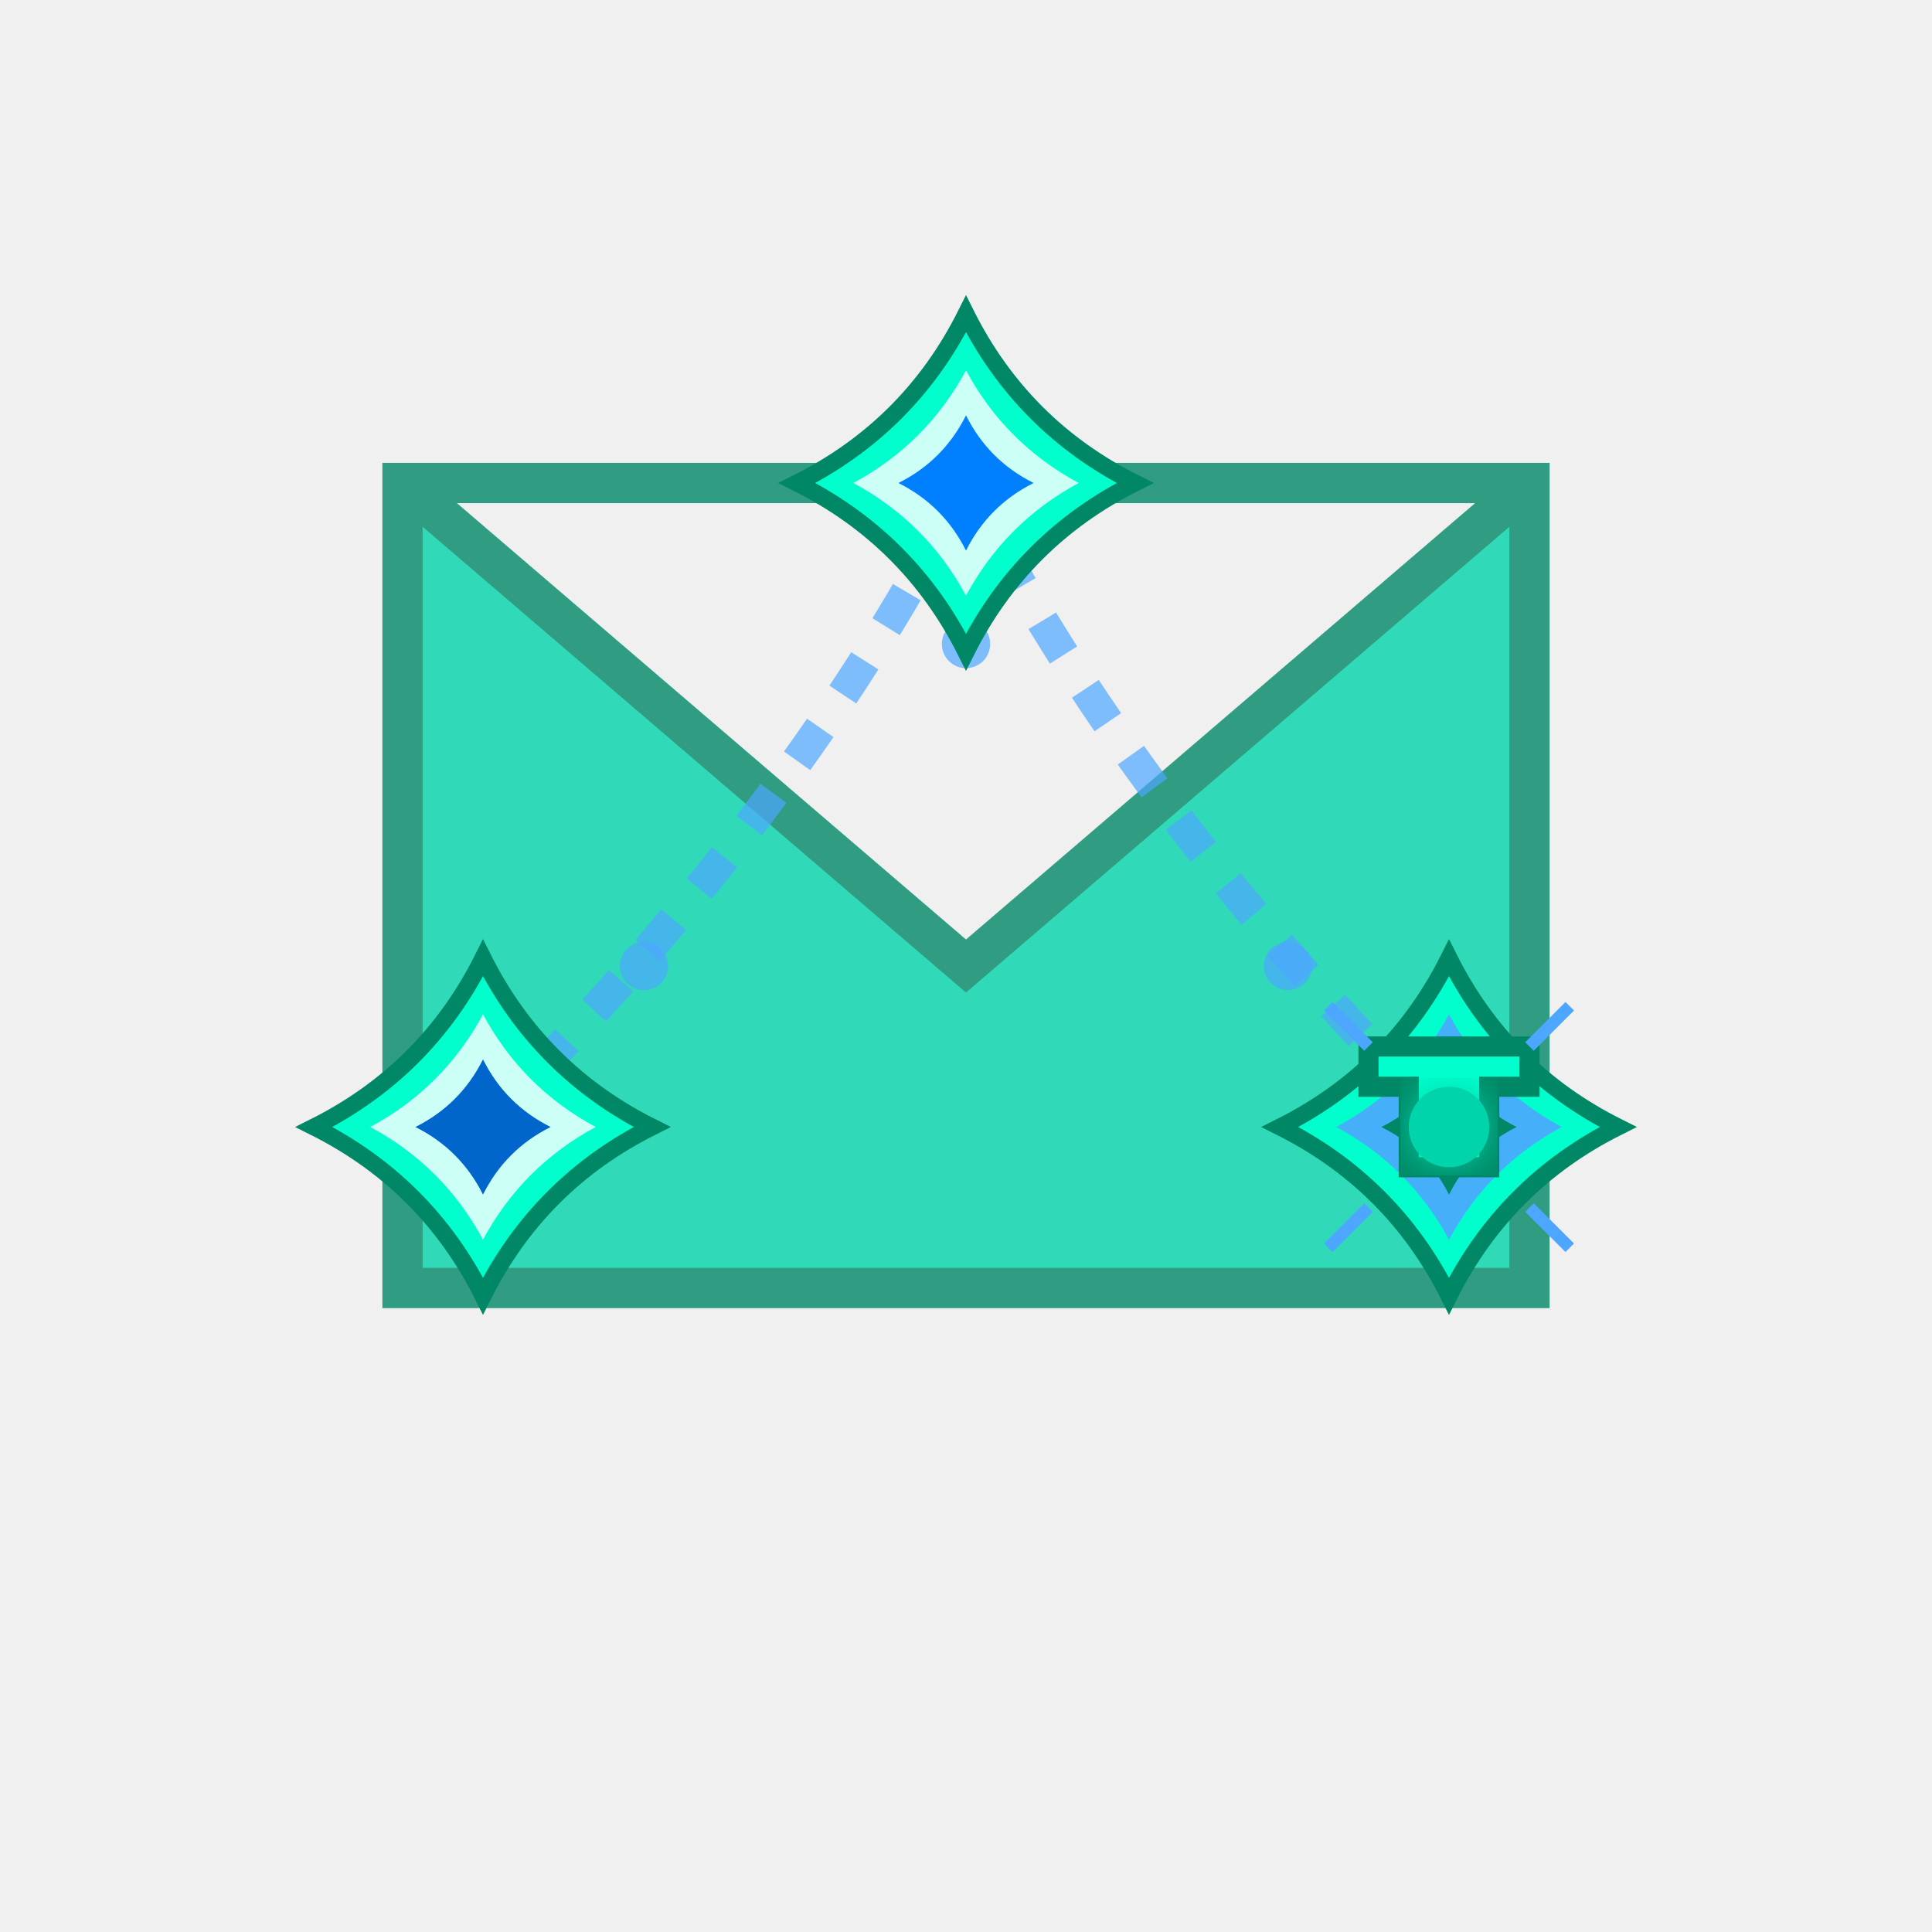
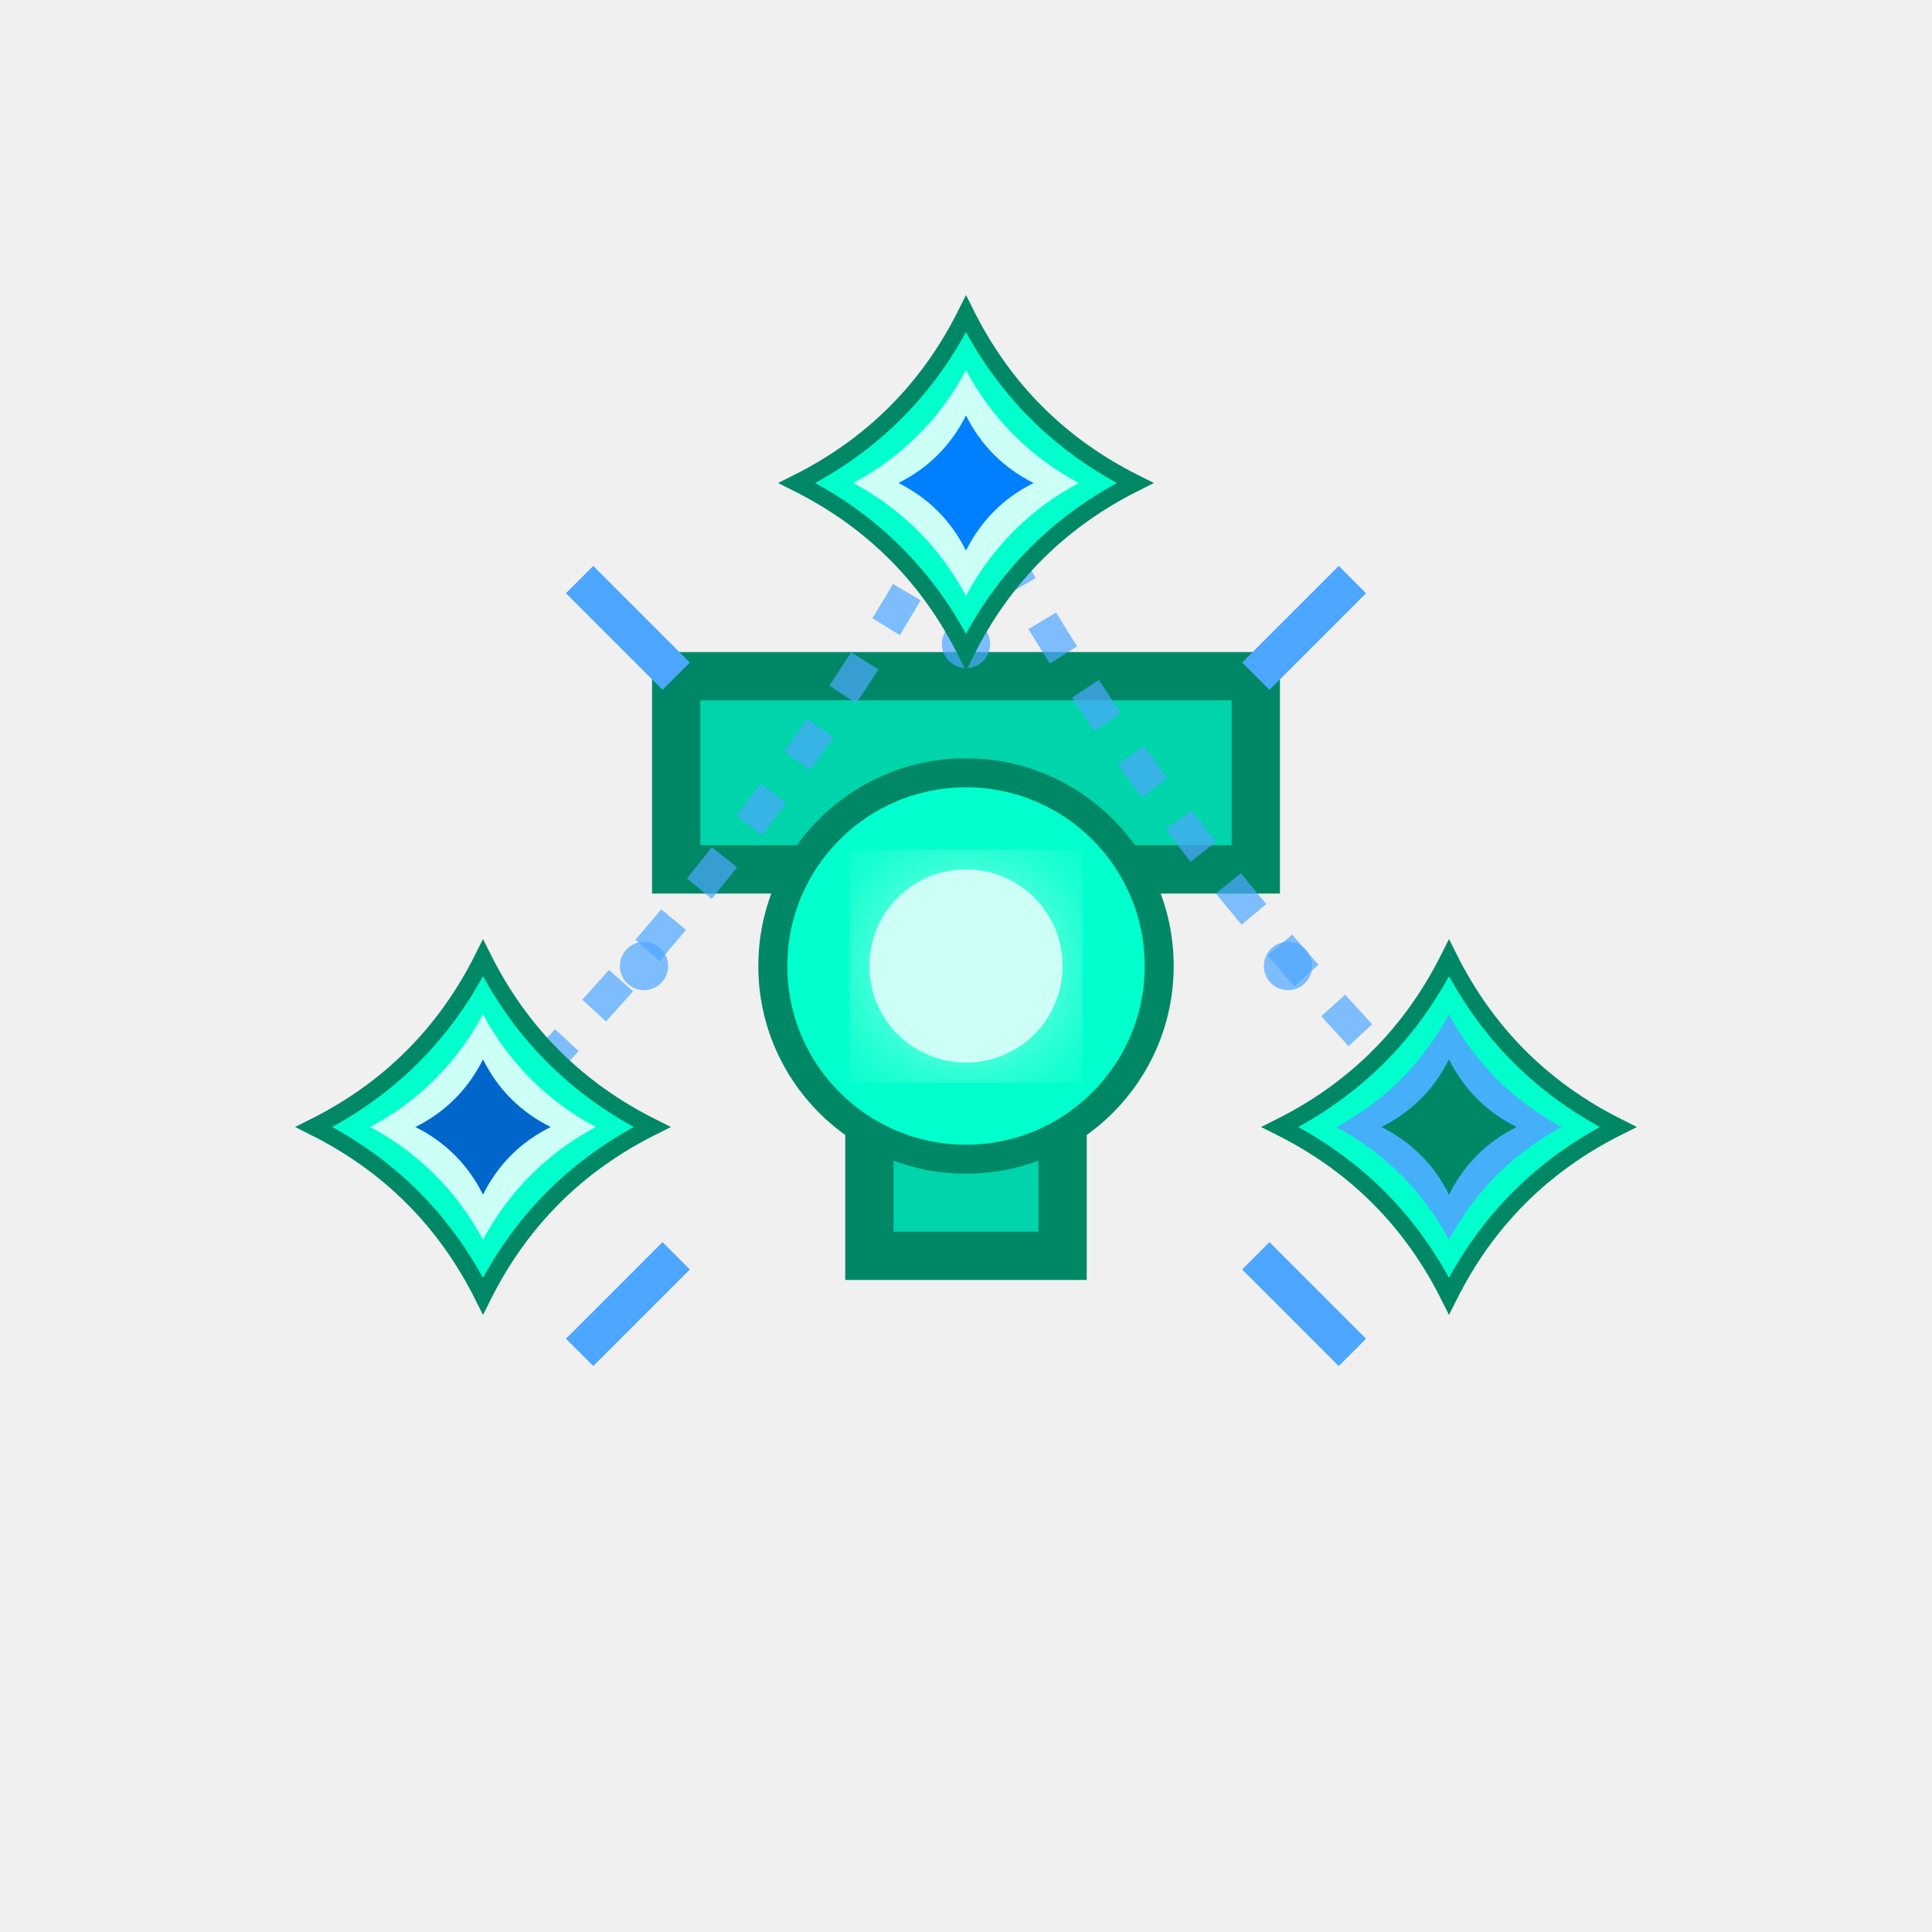
<svg xmlns="http://www.w3.org/2000/svg" width="128" height="128" viewBox="0 0 24 24" fill="none">
-   <path d="M5 6 H19 V16 H5 Z M5 6 L12 12 L19 6" fill="#00d4aa" stroke="#008866" stroke-width="0.5" opacity="0.8" />
+   <g transform="translate(12,12) scale(1.2)">
+     <path d="M-3 -3 H3 V-1 H1 V3 H-1 V-1 H-3 Z" fill="#00d4aa" stroke="#008866" stroke-width="0.5" />
+     <path d="M-4 -4 L-3 -3 M4 -4 L3 -3 M-4 4 L-3 3 M4 4 L3 3" stroke="#4da6ff" stroke-width="0.4" />
+     <circle cx="0" cy="0" r="2" fill="#00ffcc" stroke="#008866" stroke-width="0.3" />
+     <filter id="droneGlow">
+       <feGaussianBlur stdDeviation="0.7" result="blur" />
+       <feMerge>
+         <feMergeNode in="blur" />
+         <feMergeNode in="SourceGraphic" />
+       </feMerge>
+     </filter>
+     <circle cx="0" cy="0" r="1" fill="#ffffff" opacity="0.8" filter="url(#droneGlow)" />
+   </g>
  <path d="M6 14 Q10 10 12 6 Q14 10 18 14" fill="none" stroke="#4da6ff" stroke-width="0.4" stroke-dasharray="0.5 0.5" opacity="0.7" />
  <circle cx="8" cy="12" r="0.3" fill="#4da6ff" opacity="0.7" />
  <circle cx="12" cy="8" r="0.3" fill="#4da6ff" opacity="0.7" />
  <circle cx="16" cy="12" r="0.3" fill="#4da6ff" opacity="0.7" />
  <g transform="translate(6,14) scale(0.7)">
    <path d="M0 -3 Q1 -1 3 0 Q1 1 0 3 Q-1 1 -3 0 Q-1 -1 0 -3 Z" fill="#00ffcc" stroke="#008866" stroke-width="0.3" />
    <path d="M0 -2 Q0.7 -0.7 2 0 Q0.7 0.7 0 2 Q-0.7 0.7 -2 0 Q-0.7 -0.7 0 -2 Z" fill="#ffffff" opacity="0.8" />
    <path d="M0 -1.2 Q0.4 -0.4 1.2 0 Q0.4 0.4 0 1.2 Q-0.4 0.4 -1.2 0 Q-0.4 -0.4 0 -1.2 Z" fill="#0066cc" />
  </g>
  <g transform="translate(12,6) scale(0.7)">
    <path d="M0 -3 Q1 -1 3 0 Q1 1 0 3 Q-1 1 -3 0 Q-1 -1 0 -3 Z" fill="#00ffcc" stroke="#008866" stroke-width="0.3" />
    <path d="M0 -2 Q0.7 -0.7 2 0 Q0.7 0.7 0 2 Q-0.7 0.7 -2 0 Q-0.7 -0.7 0 -2 Z" fill="#ffffff" opacity="0.8" />
    <path d="M0 -1.2 Q0.4 -0.4 1.2 0 Q0.4 0.4 0 1.2 Q-0.4 0.4 -1.2 0 Q-0.4 -0.4 0 -1.2 Z" fill="#0080ff" />
  </g>
  <g transform="translate(18,14) scale(0.7)">
    <path d="M0 -3 Q1 -1 3 0 Q1 1 0 3 Q-1 1 -3 0 Q-1 -1 0 -3 Z" fill="#00ffcc" stroke="#008866" stroke-width="0.3" />
    <path d="M0 -2 Q0.7 -0.7 2 0 Q0.7 0.7 0 2 Q-0.7 0.7 -2 0 Q-0.7 -0.7 0 -2 Z" fill="#4da6ff" opacity="0.9" />
    <path d="M0 -1.2 Q0.4 -0.4 1.2 0 Q0.4 0.4 0 1.2 Q-0.4 0.4 -1.2 0 Q-0.4 -0.4 0 -1.2 Z" fill="#008866" />
  </g>
-   <g transform="translate(18,14) scale(0.5)">
-     <path d="M-2 -2 H2 V-1 H1 V1 H-1 V-1 H-2 Z" fill="#00ffcc" stroke="#008866" stroke-width="0.5" />
-     <path d="M-3 -3 L-2 -2 M3 -3 L2 -2 M-3 3 L-2 2 M3 3 L2 2" stroke="#4da6ff" stroke-width="0.3" />
-     <filter id="droneGlow">
-       <feGaussianBlur stdDeviation="0.5" result="blur" />
-       <feMerge>
-         <feMergeNode in="blur" />
-         <feMergeNode in="SourceGraphic" />
-       </feMerge>
-     </filter>
-     <circle cx="0" cy="0" r="1" fill="#00d4aa" filter="url(#droneGlow)" />
-   </g>
</svg>
